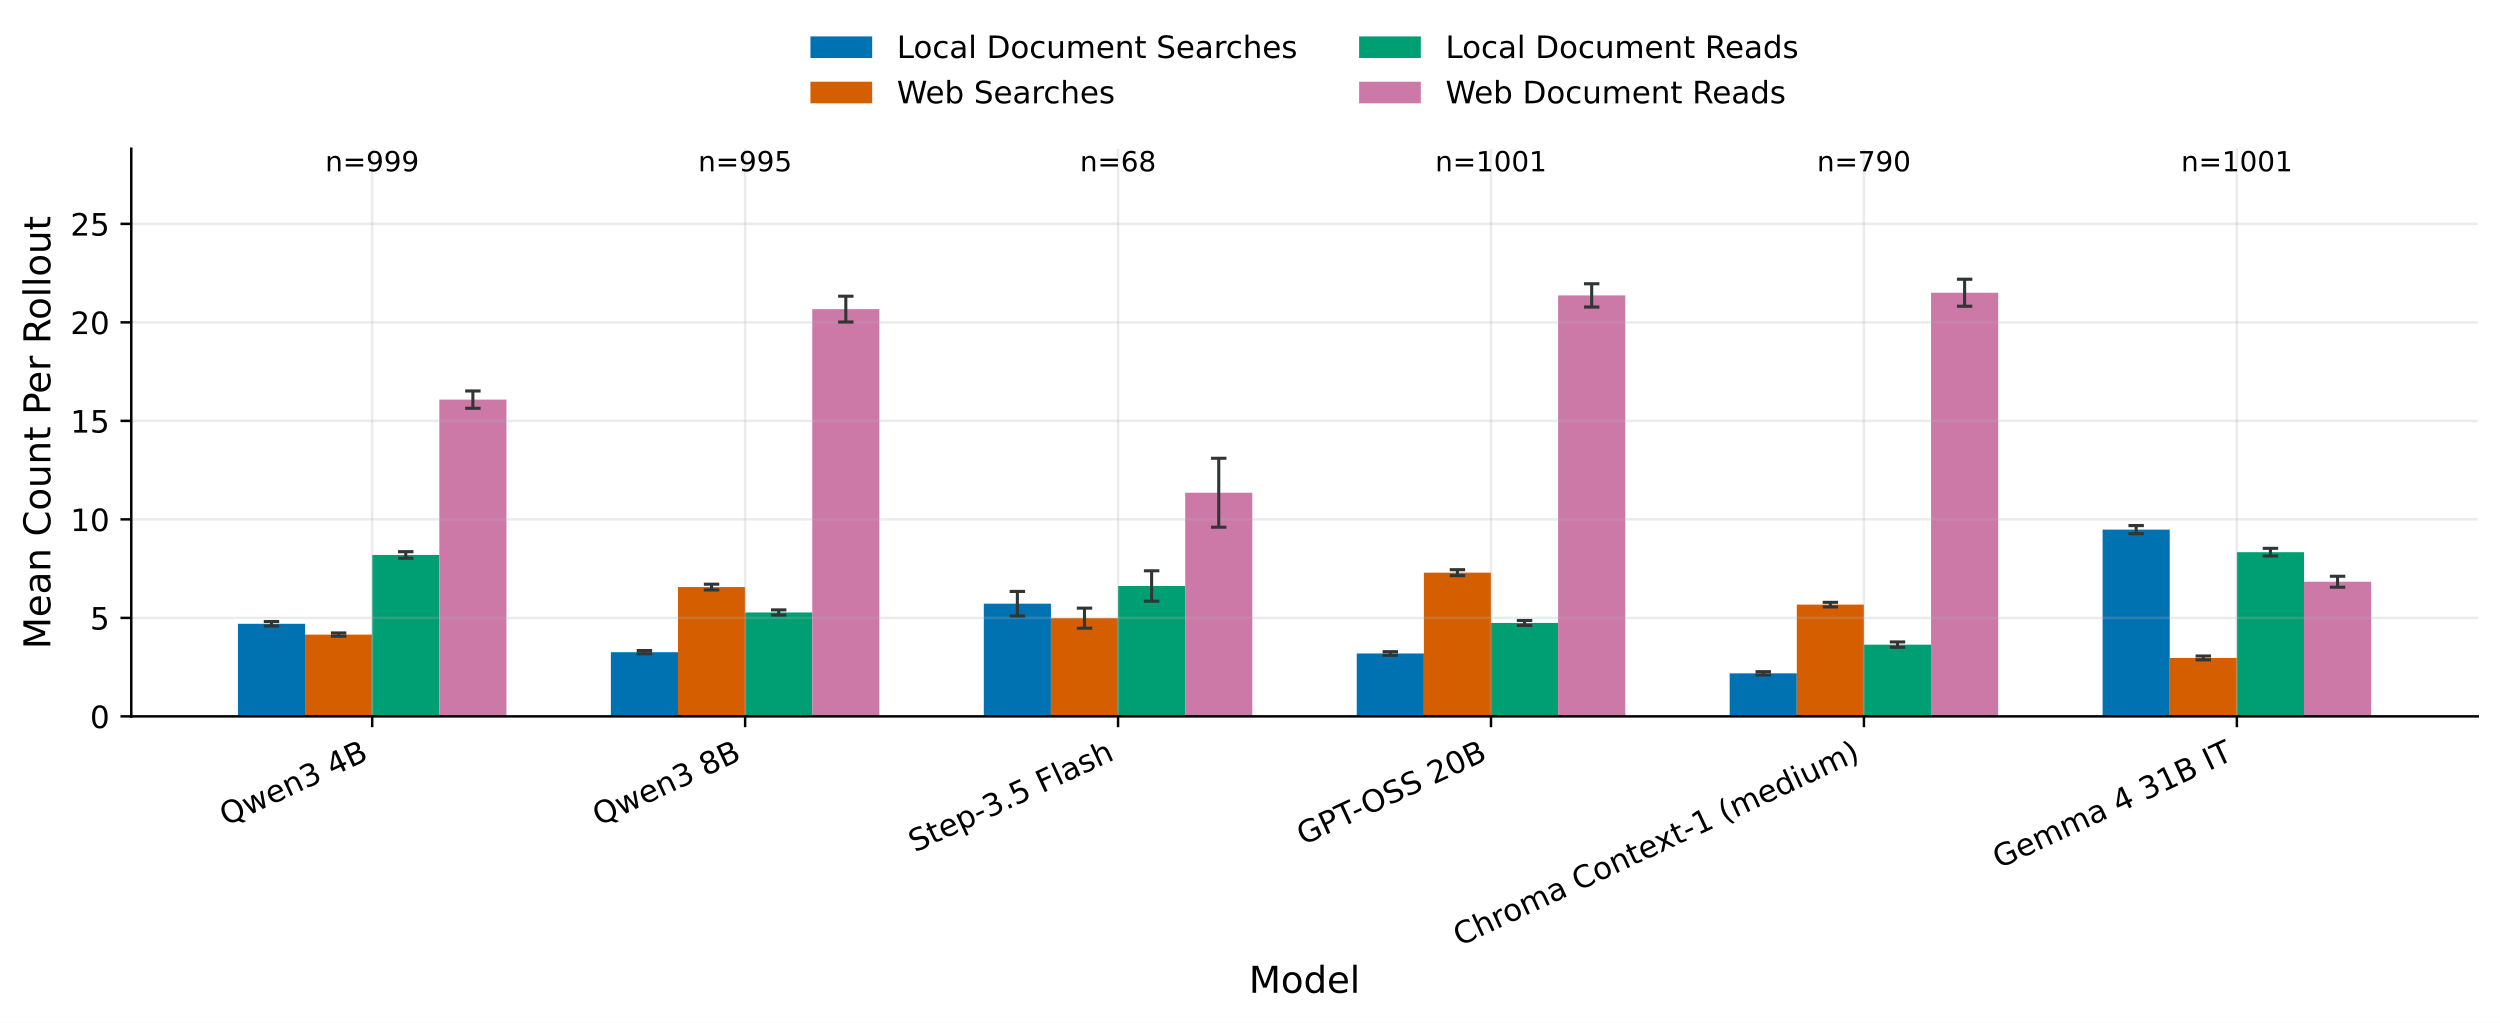
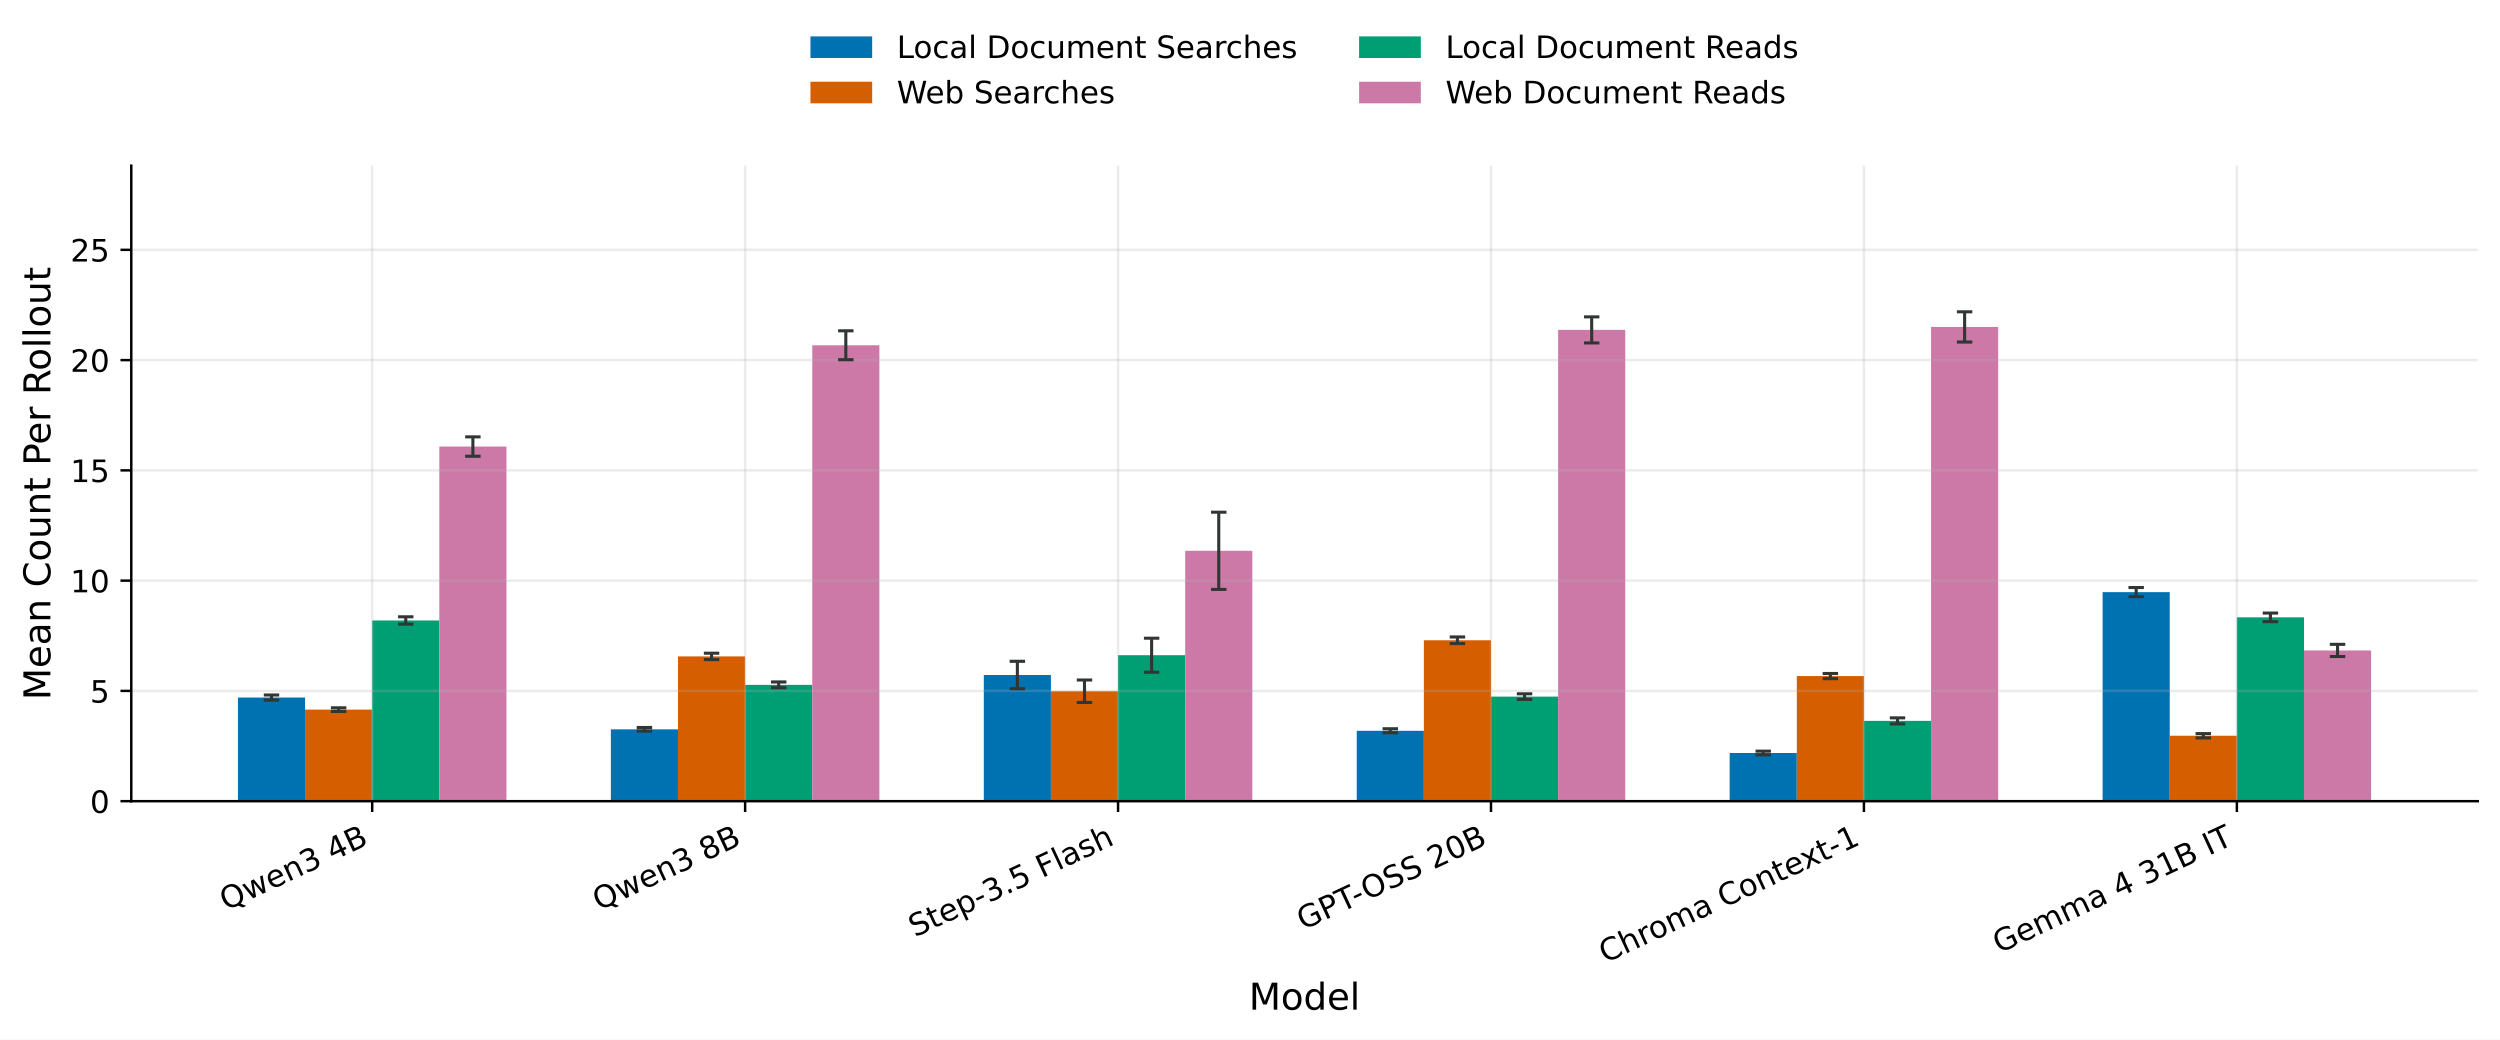
- <svg xmlns="http://www.w3.org/2000/svg" xmlns:xlink="http://www.w3.org/1999/xlink" width="810.129pt" height="331.414pt" viewBox="0 0 810.129 331.414" version="1.1">
+ <svg xmlns="http://www.w3.org/2000/svg" xmlns:xlink="http://www.w3.org/1999/xlink" width="810.129pt" height="336.885pt" viewBox="0 0 810.129 336.885" version="1.1">
  <defs>
    <style type="text/css">*{stroke-linejoin: round; stroke-linecap: butt}</style>
  </defs>
  <g id="figure_1">
    <g id="patch_1">
-       <path d="M 0 331.414 L 810.129 331.414 L 810.129 0 L 0 0 z " style="fill: #ffffff" />
+       <path d="M 0 336.885 L 810.129 336.885 L 810.129 0 L 0 0 z " style="fill: #ffffff" />
    </g>
    <g id="axes_1">
      <g id="patch_2">
-         <path d="M 42.539 232.142 L 802.929 232.142 L 802.929 48.188 L 42.539 48.188 z " style="fill: #ffffff" />
+         <path d="M 42.539 259.623 L 802.929 259.623 L 802.929 53.685 L 42.539 53.685 z " style="fill: #ffffff" />
      </g>
      <g id="patch_3">
-         <path d="M 77.102 232.142 L 98.855 232.142 L 98.855 202.146 L 77.102 202.146 z " clip-path="url(#p12417f4e12)" style="fill: #0072b2" />
+         <path d="M 77.102 259.623 L 98.855 259.623 L 98.855 226.042 L 77.102 226.042 z " clip-path="url(#p6da04a2a60)" style="fill: #0072b2" />
      </g>
      <g id="patch_4">
-         <path d="M 197.952 232.142 L 219.705 232.142 L 219.705 211.341 L 197.952 211.341 z " clip-path="url(#p12417f4e12)" style="fill: #0072b2" />
+         <path d="M 197.952 259.623 L 219.705 259.623 L 219.705 236.336 L 197.952 236.336 z " clip-path="url(#p6da04a2a60)" style="fill: #0072b2" />
      </g>
      <g id="patch_5">
-         <path d="M 318.803 232.142 L 340.556 232.142 L 340.556 195.622 L 318.803 195.622 z " clip-path="url(#p12417f4e12)" style="fill: #0072b2" />
+         <path d="M 318.803 259.623 L 340.556 259.623 L 340.556 218.738 L 318.803 218.738 z " clip-path="url(#p6da04a2a60)" style="fill: #0072b2" />
      </g>
      <g id="patch_6">
-         <path d="M 439.653 232.142 L 461.406 232.142 L 461.406 211.766 L 439.653 211.766 z " clip-path="url(#p12417f4e12)" style="fill: #0072b2" />
+         <path d="M 439.653 259.623 L 461.406 259.623 L 461.406 236.811 L 439.653 236.811 z " clip-path="url(#p6da04a2a60)" style="fill: #0072b2" />
      </g>
      <g id="patch_7">
-         <path d="M 560.503 232.142 L 582.256 232.142 L 582.256 218.202 L 560.503 218.202 z " clip-path="url(#p12417f4e12)" style="fill: #0072b2" />
+         <path d="M 560.503 259.623 L 582.256 259.623 L 582.256 244.017 L 560.503 244.017 z " clip-path="url(#p6da04a2a60)" style="fill: #0072b2" />
      </g>
      <g id="patch_8">
-         <path d="M 681.353 232.142 L 703.106 232.142 L 703.106 171.625 L 681.353 171.625 z " clip-path="url(#p12417f4e12)" style="fill: #0072b2" />
+         <path d="M 681.353 259.623 L 703.106 259.623 L 703.106 191.874 L 681.353 191.874 z " clip-path="url(#p6da04a2a60)" style="fill: #0072b2" />
      </g>
      <g id="patch_9">
-         <path d="M 98.855 232.142 L 120.608 232.142 L 120.608 205.641 L 98.855 205.641 z " clip-path="url(#p12417f4e12)" style="fill: #d55e00" />
+         <path d="M 98.855 259.623 L 120.608 259.623 L 120.608 229.955 L 98.855 229.955 z " clip-path="url(#p6da04a2a60)" style="fill: #d55e00" />
      </g>
      <g id="patch_10">
-         <path d="M 219.705 232.142 L 241.458 232.142 L 241.458 190.239 L 219.705 190.239 z " clip-path="url(#p12417f4e12)" style="fill: #d55e00" />
+         <path d="M 219.705 259.623 L 241.458 259.623 L 241.458 212.712 L 219.705 212.712 z " clip-path="url(#p6da04a2a60)" style="fill: #d55e00" />
      </g>
      <g id="patch_11">
-         <path d="M 340.556 232.142 L 362.309 232.142 L 362.309 200.316 L 340.556 200.316 z " clip-path="url(#p12417f4e12)" style="fill: #d55e00" />
+         <path d="M 340.556 259.623 L 362.309 259.623 L 362.309 223.993 L 340.556 223.993 z " clip-path="url(#p6da04a2a60)" style="fill: #d55e00" />
      </g>
      <g id="patch_12">
-         <path d="M 461.406 232.142 L 483.159 232.142 L 483.159 185.573 L 461.406 185.573 z " clip-path="url(#p12417f4e12)" style="fill: #d55e00" />
+         <path d="M 461.406 259.623 L 483.159 259.623 L 483.159 207.488 L 461.406 207.488 z " clip-path="url(#p6da04a2a60)" style="fill: #d55e00" />
      </g>
      <g id="patch_13">
-         <path d="M 582.256 232.142 L 604.009 232.142 L 604.009 195.931 L 582.256 195.931 z " clip-path="url(#p12417f4e12)" style="fill: #d55e00" />
+         <path d="M 582.256 259.623 L 604.009 259.623 L 604.009 219.084 L 582.256 219.084 z " clip-path="url(#p6da04a2a60)" style="fill: #d55e00" />
      </g>
      <g id="patch_14">
-         <path d="M 703.106 232.142 L 724.859 232.142 L 724.859 213.207 L 703.106 213.207 z " clip-path="url(#p12417f4e12)" style="fill: #d55e00" />
+         <path d="M 703.106 259.623 L 724.859 259.623 L 724.859 238.425 L 703.106 238.425 z " clip-path="url(#p6da04a2a60)" style="fill: #d55e00" />
      </g>
      <g id="patch_15">
-         <path d="M 120.608 232.142 L 142.361 232.142 L 142.361 179.837 L 120.608 179.837 z " clip-path="url(#p12417f4e12)" style="fill: #009e73" />
+         <path d="M 120.608 259.623 L 142.361 259.623 L 142.361 201.067 L 120.608 201.067 z " clip-path="url(#p6da04a2a60)" style="fill: #009e73" />
      </g>
      <g id="patch_16">
-         <path d="M 241.458 232.142 L 263.211 232.142 L 263.211 198.471 L 241.458 198.471 z " clip-path="url(#p12417f4e12)" style="fill: #009e73" />
+         <path d="M 241.458 259.623 L 263.211 259.623 L 263.211 221.927 L 241.458 221.927 z " clip-path="url(#p6da04a2a60)" style="fill: #009e73" />
      </g>
      <g id="patch_17">
-         <path d="M 362.309 232.142 L 384.062 232.142 L 384.062 189.895 L 362.309 189.895 z " clip-path="url(#p12417f4e12)" style="fill: #009e73" />
+         <path d="M 362.309 259.623 L 384.062 259.623 L 384.062 212.327 L 362.309 212.327 z " clip-path="url(#p6da04a2a60)" style="fill: #009e73" />
      </g>
      <g id="patch_18">
-         <path d="M 483.159 232.142 L 504.912 232.142 L 504.912 201.868 L 483.159 201.868 z " clip-path="url(#p12417f4e12)" style="fill: #009e73" />
+         <path d="M 483.159 259.623 L 504.912 259.623 L 504.912 225.73 L 483.159 225.73 z " clip-path="url(#p6da04a2a60)" style="fill: #009e73" />
      </g>
      <g id="patch_19">
-         <path d="M 604.009 232.142 L 625.762 232.142 L 625.762 208.901 L 604.009 208.901 z " clip-path="url(#p12417f4e12)" style="fill: #009e73" />
+         <path d="M 604.009 259.623 L 625.762 259.623 L 625.762 233.604 L 604.009 233.604 z " clip-path="url(#p6da04a2a60)" style="fill: #009e73" />
      </g>
      <g id="patch_20">
-         <path d="M 724.859 232.142 L 746.613 232.142 L 746.613 178.934 L 724.859 178.934 z " clip-path="url(#p12417f4e12)" style="fill: #009e73" />
+         <path d="M 724.859 259.623 L 746.613 259.623 L 746.613 200.056 L 724.859 200.056 z " clip-path="url(#p6da04a2a60)" style="fill: #009e73" />
      </g>
      <g id="patch_21">
-         <path d="M 142.361 232.142 L 164.114 232.142 L 164.114 129.494 L 142.361 129.494 z " clip-path="url(#p12417f4e12)" style="fill: #cc79a7" />
+         <path d="M 142.361 259.623 L 164.114 259.623 L 164.114 144.707 L 142.361 144.707 z " clip-path="url(#p6da04a2a60)" style="fill: #cc79a7" />
      </g>
      <g id="patch_22">
-         <path d="M 263.211 232.142 L 284.964 232.142 L 284.964 100.171 L 263.211 100.171 z " clip-path="url(#p12417f4e12)" style="fill: #cc79a7" />
+         <path d="M 263.211 259.623 L 284.964 259.623 L 284.964 111.88 L 263.211 111.88 z " clip-path="url(#p6da04a2a60)" style="fill: #cc79a7" />
      </g>
      <g id="patch_23">
-         <path d="M 384.062 232.142 L 405.815 232.142 L 405.815 159.666 L 384.062 159.666 z " clip-path="url(#p12417f4e12)" style="fill: #cc79a7" />
+         <path d="M 384.062 259.623 L 405.815 259.623 L 405.815 178.484 L 384.062 178.484 z " clip-path="url(#p6da04a2a60)" style="fill: #cc79a7" />
      </g>
      <g id="patch_24">
-         <path d="M 504.912 232.142 L 526.665 232.142 L 526.665 95.726 L 504.912 95.726 z " clip-path="url(#p12417f4e12)" style="fill: #cc79a7" />
+         <path d="M 504.912 259.623 L 526.665 259.623 L 526.665 106.904 L 504.912 106.904 z " clip-path="url(#p6da04a2a60)" style="fill: #cc79a7" />
      </g>
      <g id="patch_25">
-         <path d="M 625.762 232.142 L 647.515 232.142 L 647.515 94.863 L 625.762 94.863 z " clip-path="url(#p12417f4e12)" style="fill: #cc79a7" />
+         <path d="M 625.762 259.623 L 647.515 259.623 L 647.515 105.937 L 625.762 105.937 z " clip-path="url(#p6da04a2a60)" style="fill: #cc79a7" />
      </g>
      <g id="patch_26">
-         <path d="M 746.613 232.142 L 768.366 232.142 L 768.366 188.513 L 746.613 188.513 z " clip-path="url(#p12417f4e12)" style="fill: #cc79a7" />
+         <path d="M 746.613 259.623 L 768.366 259.623 L 768.366 210.78 L 746.613 210.78 z " clip-path="url(#p6da04a2a60)" style="fill: #cc79a7" />
      </g>
      <g id="matplotlib.axis_1">
        <g id="xtick_1">
          <g id="line2d_1">
-             <path d="M 120.608 232.142 L 120.608 48.188 " clip-path="url(#p12417f4e12)" style="fill: none; stroke: #b0b0b0; stroke-opacity: 0.25; stroke-width: 0.8; stroke-linecap: square" />
+             <path d="M 120.608 259.623 L 120.608 53.685 " clip-path="url(#p6da04a2a60)" style="fill: none; stroke: #b0b0b0; stroke-opacity: 0.25; stroke-width: 0.8; stroke-linecap: square" />
          </g>
          <g id="line2d_2">
            <defs>
-               <path id="m19999977ef" d="M 0 0 L 0 3.5 " style="stroke: #000000; stroke-width: 0.8" />
+               <path id="m8f056e8646" d="M 0 0 L 0 3.5 " style="stroke: #000000; stroke-width: 0.8" />
            </defs>
            <g>
-               <use xlink:href="#m19999977ef" x="120.608" y="232.142" style="stroke: #000000; stroke-width: 0.8" />
+               <use xlink:href="#m8f056e8646" x="120.608" y="259.623" style="stroke: #000000; stroke-width: 0.8" />
            </g>
          </g>
          <g id="text_1">
-             <text style="font-size: 10px; font-family: 'DejaVu Sans', 'Bitstream Vera Sans', 'Computer Modern Sans Serif', 'Lucida Grande', 'Verdana', 'Geneva', 'Lucid', 'Arial', 'Helvetica', 'Avant Garde', sans-serif" transform="translate(73.23128 267.7107) rotate(-25)">Qwen3 4B</text>
+             <text style="font-size: 10px; font-family: 'DejaVu Sans', 'Bitstream Vera Sans', 'Computer Modern Sans Serif', 'Lucida Grande', 'Verdana', 'Geneva', 'Lucid', 'Arial', 'Helvetica', 'Avant Garde', sans-serif" transform="translate(73.23128 295.1915) rotate(-25)">Qwen3 4B</text>
          </g>
        </g>
        <g id="xtick_2">
          <g id="line2d_3">
-             <path d="M 241.458 232.142 L 241.458 48.188 " clip-path="url(#p12417f4e12)" style="fill: none; stroke: #b0b0b0; stroke-opacity: 0.25; stroke-width: 0.8; stroke-linecap: square" />
+             <path d="M 241.458 259.623 L 241.458 53.685 " clip-path="url(#p6da04a2a60)" style="fill: none; stroke: #b0b0b0; stroke-opacity: 0.25; stroke-width: 0.8; stroke-linecap: square" />
          </g>
          <g id="line2d_4">
            <g>
-               <use xlink:href="#m19999977ef" x="241.458" y="232.142" style="stroke: #000000; stroke-width: 0.8" />
+               <use xlink:href="#m8f056e8646" x="241.458" y="259.623" style="stroke: #000000; stroke-width: 0.8" />
            </g>
          </g>
          <g id="text_2">
-             <text style="font-size: 10px; font-family: 'DejaVu Sans', 'Bitstream Vera Sans', 'Computer Modern Sans Serif', 'Lucida Grande', 'Verdana', 'Geneva', 'Lucid', 'Arial', 'Helvetica', 'Avant Garde', sans-serif" transform="translate(194.0816 267.7107) rotate(-25)">Qwen3 8B</text>
+             <text style="font-size: 10px; font-family: 'DejaVu Sans', 'Bitstream Vera Sans', 'Computer Modern Sans Serif', 'Lucida Grande', 'Verdana', 'Geneva', 'Lucid', 'Arial', 'Helvetica', 'Avant Garde', sans-serif" transform="translate(194.0816 295.1915) rotate(-25)">Qwen3 8B</text>
          </g>
        </g>
        <g id="xtick_3">
          <g id="line2d_5">
-             <path d="M 362.309 232.142 L 362.309 48.188 " clip-path="url(#p12417f4e12)" style="fill: none; stroke: #b0b0b0; stroke-opacity: 0.25; stroke-width: 0.8; stroke-linecap: square" />
+             <path d="M 362.309 259.623 L 362.309 53.685 " clip-path="url(#p6da04a2a60)" style="fill: none; stroke: #b0b0b0; stroke-opacity: 0.25; stroke-width: 0.8; stroke-linecap: square" />
          </g>
          <g id="line2d_6">
            <g>
-               <use xlink:href="#m19999977ef" x="362.309" y="232.142" style="stroke: #000000; stroke-width: 0.8" />
+               <use xlink:href="#m8f056e8646" x="362.309" y="259.623" style="stroke: #000000; stroke-width: 0.8" />
            </g>
          </g>
          <g id="text_3">
-             <text style="font-size: 10px; font-family: 'DejaVu Sans', 'Bitstream Vera Sans', 'Computer Modern Sans Serif', 'Lucida Grande', 'Verdana', 'Geneva', 'Lucid', 'Arial', 'Helvetica', 'Avant Garde', sans-serif" transform="translate(296.48 276.315) rotate(-25)">Step-3.5 Flash</text>
+             <text style="font-size: 10px; font-family: 'DejaVu Sans', 'Bitstream Vera Sans', 'Computer Modern Sans Serif', 'Lucida Grande', 'Verdana', 'Geneva', 'Lucid', 'Arial', 'Helvetica', 'Avant Garde', sans-serif" transform="translate(296.48 303.7957) rotate(-25)">Step-3.5 Flash</text>
          </g>
        </g>
        <g id="xtick_4">
          <g id="line2d_7">
-             <path d="M 483.159 232.142 L 483.159 48.188 " clip-path="url(#p12417f4e12)" style="fill: none; stroke: #b0b0b0; stroke-opacity: 0.25; stroke-width: 0.8; stroke-linecap: square" />
+             <path d="M 483.159 259.623 L 483.159 53.685 " clip-path="url(#p6da04a2a60)" style="fill: none; stroke: #b0b0b0; stroke-opacity: 0.25; stroke-width: 0.8; stroke-linecap: square" />
          </g>
          <g id="line2d_8">
            <g>
-               <use xlink:href="#m19999977ef" x="483.159" y="232.142" style="stroke: #000000; stroke-width: 0.8" />
+               <use xlink:href="#m8f056e8646" x="483.159" y="259.623" style="stroke: #000000; stroke-width: 0.8" />
            </g>
          </g>
          <g id="text_4">
-             <text style="font-size: 10px; font-family: 'DejaVu Sans', 'Bitstream Vera Sans', 'Computer Modern Sans Serif', 'Lucida Grande', 'Verdana', 'Geneva', 'Lucid', 'Arial', 'Helvetica', 'Avant Garde', sans-serif" transform="translate(422.2923 274.0011) rotate(-25)">GPT-OSS 20B</text>
+             <text style="font-size: 10px; font-family: 'DejaVu Sans', 'Bitstream Vera Sans', 'Computer Modern Sans Serif', 'Lucida Grande', 'Verdana', 'Geneva', 'Lucid', 'Arial', 'Helvetica', 'Avant Garde', sans-serif" transform="translate(422.2923 301.4819) rotate(-25)">GPT-OSS 20B</text>
          </g>
        </g>
        <g id="xtick_5">
          <g id="line2d_9">
-             <path d="M 604.009 232.142 L 604.009 48.188 " clip-path="url(#p12417f4e12)" style="fill: none; stroke: #b0b0b0; stroke-opacity: 0.25; stroke-width: 0.8; stroke-linecap: square" />
+             <path d="M 604.009 259.623 L 604.009 53.685 " clip-path="url(#p6da04a2a60)" style="fill: none; stroke: #b0b0b0; stroke-opacity: 0.25; stroke-width: 0.8; stroke-linecap: square" />
          </g>
          <g id="line2d_10">
            <g>
-               <use xlink:href="#m19999977ef" x="604.009" y="232.142" style="stroke: #000000; stroke-width: 0.8" />
+               <use xlink:href="#m8f056e8646" x="604.009" y="259.623" style="stroke: #000000; stroke-width: 0.8" />
            </g>
          </g>
          <g id="text_5">
-             <text style="font-size: 10px; font-family: 'DejaVu Sans', 'Bitstream Vera Sans', 'Computer Modern Sans Serif', 'Lucida Grande', 'Verdana', 'Geneva', 'Lucid', 'Arial', 'Helvetica', 'Avant Garde', sans-serif" transform="translate(472.9859 306.7158) rotate(-25)">Chroma Context-1 (medium)</text>
+             <text style="font-size: 10px; font-family: 'DejaVu Sans', 'Bitstream Vera Sans', 'Computer Modern Sans Serif', 'Lucida Grande', 'Verdana', 'Geneva', 'Lucid', 'Arial', 'Helvetica', 'Avant Garde', sans-serif" transform="translate(520.1861 312.1867) rotate(-25)">Chroma Context-1</text>
          </g>
        </g>
        <g id="xtick_6">
          <g id="line2d_11">
-             <path d="M 724.859 232.142 L 724.859 48.188 " clip-path="url(#p12417f4e12)" style="fill: none; stroke: #b0b0b0; stroke-opacity: 0.25; stroke-width: 0.8; stroke-linecap: square" />
+             <path d="M 724.859 259.623 L 724.859 53.685 " clip-path="url(#p6da04a2a60)" style="fill: none; stroke: #b0b0b0; stroke-opacity: 0.25; stroke-width: 0.8; stroke-linecap: square" />
          </g>
          <g id="line2d_12">
            <g>
-               <use xlink:href="#m19999977ef" x="724.859" y="232.142" style="stroke: #000000; stroke-width: 0.8" />
+               <use xlink:href="#m8f056e8646" x="724.859" y="259.623" style="stroke: #000000; stroke-width: 0.8" />
            </g>
          </g>
          <g id="text_6">
-             <text style="font-size: 10px; font-family: 'DejaVu Sans', 'Bitstream Vera Sans', 'Computer Modern Sans Serif', 'Lucida Grande', 'Verdana', 'Geneva', 'Lucid', 'Arial', 'Helvetica', 'Avant Garde', sans-serif" transform="translate(647.804 281.5502) rotate(-25)">Gemma 4 31B IT</text>
+             <text style="font-size: 10px; font-family: 'DejaVu Sans', 'Bitstream Vera Sans', 'Computer Modern Sans Serif', 'Lucida Grande', 'Verdana', 'Geneva', 'Lucid', 'Arial', 'Helvetica', 'Avant Garde', sans-serif" transform="translate(647.804 309.0309) rotate(-25)">Gemma 4 31B IT</text>
          </g>
        </g>
        <g id="text_7">
-           <text style="font-size: 12px; font-family: 'DejaVu Sans', 'Bitstream Vera Sans', 'Computer Modern Sans Serif', 'Lucida Grande', 'Verdana', 'Geneva', 'Lucid', 'Arial', 'Helvetica', 'Avant Garde', sans-serif; text-anchor: middle" x="422.734" y="321.719" transform="rotate(-0 422.7337 321.7187)">Model</text>
+           <text style="font-size: 12px; font-family: 'DejaVu Sans', 'Bitstream Vera Sans', 'Computer Modern Sans Serif', 'Lucida Grande', 'Verdana', 'Geneva', 'Lucid', 'Arial', 'Helvetica', 'Avant Garde', sans-serif; text-anchor: middle" x="422.734" y="327.19" transform="rotate(-0 422.7337 327.1896)">Model</text>
        </g>
      </g>
      <g id="matplotlib.axis_2">
        <g id="ytick_1">
          <g id="line2d_13">
-             <path d="M 42.539 232.142 L 802.929 232.142 " clip-path="url(#p12417f4e12)" style="fill: none; stroke: #b0b0b0; stroke-opacity: 0.25; stroke-width: 0.8; stroke-linecap: square" />
+             <path d="M 42.539 259.623 L 802.929 259.623 " clip-path="url(#p6da04a2a60)" style="fill: none; stroke: #b0b0b0; stroke-opacity: 0.25; stroke-width: 0.8; stroke-linecap: square" />
          </g>
          <g id="line2d_14">
            <defs>
-               <path id="m62627c986c" d="M 0 0 L -3.5 0 " style="stroke: #000000; stroke-width: 0.8" />
+               <path id="mdf7870e6db" d="M 0 0 L -3.5 0 " style="stroke: #000000; stroke-width: 0.8" />
            </defs>
            <g>
-               <use xlink:href="#m62627c986c" x="42.539" y="232.142" style="stroke: #000000; stroke-width: 0.8" />
+               <use xlink:href="#mdf7870e6db" x="42.539" y="259.623" style="stroke: #000000; stroke-width: 0.8" />
            </g>
          </g>
          <g id="text_8">
-             <text style="font-size: 10px; font-family: 'DejaVu Sans', 'Bitstream Vera Sans', 'Computer Modern Sans Serif', 'Lucida Grande', 'Verdana', 'Geneva', 'Lucid', 'Arial', 'Helvetica', 'Avant Garde', sans-serif; text-anchor: end" x="35.539" y="235.941" transform="rotate(-0 35.53875 235.9411)">0</text>
+             <text style="font-size: 10px; font-family: 'DejaVu Sans', 'Bitstream Vera Sans', 'Computer Modern Sans Serif', 'Lucida Grande', 'Verdana', 'Geneva', 'Lucid', 'Arial', 'Helvetica', 'Avant Garde', sans-serif; text-anchor: end" x="35.539" y="263.422" transform="rotate(-0 35.53875 263.4219)">0</text>
          </g>
        </g>
        <g id="ytick_2">
          <g id="line2d_15">
-             <path d="M 42.539 200.222 L 802.929 200.222 " clip-path="url(#p12417f4e12)" style="fill: none; stroke: #b0b0b0; stroke-opacity: 0.25; stroke-width: 0.8; stroke-linecap: square" />
+             <path d="M 42.539 223.888 L 802.929 223.888 " clip-path="url(#p6da04a2a60)" style="fill: none; stroke: #b0b0b0; stroke-opacity: 0.25; stroke-width: 0.8; stroke-linecap: square" />
          </g>
          <g id="line2d_16">
            <g>
-               <use xlink:href="#m62627c986c" x="42.539" y="200.222" style="stroke: #000000; stroke-width: 0.8" />
+               <use xlink:href="#mdf7870e6db" x="42.539" y="223.888" style="stroke: #000000; stroke-width: 0.8" />
            </g>
          </g>
          <g id="text_9">
-             <text style="font-size: 10px; font-family: 'DejaVu Sans', 'Bitstream Vera Sans', 'Computer Modern Sans Serif', 'Lucida Grande', 'Verdana', 'Geneva', 'Lucid', 'Arial', 'Helvetica', 'Avant Garde', sans-serif; text-anchor: end" x="35.539" y="204.021" transform="rotate(-0 35.53875 204.0215)">5</text>
+             <text style="font-size: 10px; font-family: 'DejaVu Sans', 'Bitstream Vera Sans', 'Computer Modern Sans Serif', 'Lucida Grande', 'Verdana', 'Geneva', 'Lucid', 'Arial', 'Helvetica', 'Avant Garde', sans-serif; text-anchor: end" x="35.539" y="227.687" transform="rotate(-0 35.53875 227.6875)">5</text>
          </g>
        </g>
        <g id="ytick_3">
          <g id="line2d_17">
-             <path d="M 42.539 168.303 L 802.929 168.303 " clip-path="url(#p12417f4e12)" style="fill: none; stroke: #b0b0b0; stroke-opacity: 0.25; stroke-width: 0.8; stroke-linecap: square" />
+             <path d="M 42.539 188.154 L 802.929 188.154 " clip-path="url(#p6da04a2a60)" style="fill: none; stroke: #b0b0b0; stroke-opacity: 0.25; stroke-width: 0.8; stroke-linecap: square" />
          </g>
          <g id="line2d_18">
            <g>
-               <use xlink:href="#m62627c986c" x="42.539" y="168.303" style="stroke: #000000; stroke-width: 0.8" />
+               <use xlink:href="#mdf7870e6db" x="42.539" y="188.154" style="stroke: #000000; stroke-width: 0.8" />
            </g>
          </g>
          <g id="text_10">
-             <text style="font-size: 10px; font-family: 'DejaVu Sans', 'Bitstream Vera Sans', 'Computer Modern Sans Serif', 'Lucida Grande', 'Verdana', 'Geneva', 'Lucid', 'Arial', 'Helvetica', 'Avant Garde', sans-serif; text-anchor: end" x="35.539" y="172.102" transform="rotate(-0 35.53875 172.1018)">10</text>
+             <text style="font-size: 10px; font-family: 'DejaVu Sans', 'Bitstream Vera Sans', 'Computer Modern Sans Serif', 'Lucida Grande', 'Verdana', 'Geneva', 'Lucid', 'Arial', 'Helvetica', 'Avant Garde', sans-serif; text-anchor: end" x="35.539" y="191.953" transform="rotate(-0 35.53875 191.953)">10</text>
          </g>
        </g>
        <g id="ytick_4">
          <g id="line2d_19">
-             <path d="M 42.539 136.383 L 802.929 136.383 " clip-path="url(#p12417f4e12)" style="fill: none; stroke: #b0b0b0; stroke-opacity: 0.25; stroke-width: 0.8; stroke-linecap: square" />
+             <path d="M 42.539 152.419 L 802.929 152.419 " clip-path="url(#p6da04a2a60)" style="fill: none; stroke: #b0b0b0; stroke-opacity: 0.25; stroke-width: 0.8; stroke-linecap: square" />
          </g>
          <g id="line2d_20">
            <g>
-               <use xlink:href="#m62627c986c" x="42.539" y="136.383" style="stroke: #000000; stroke-width: 0.8" />
+               <use xlink:href="#mdf7870e6db" x="42.539" y="152.419" style="stroke: #000000; stroke-width: 0.8" />
            </g>
          </g>
          <g id="text_11">
-             <text style="font-size: 10px; font-family: 'DejaVu Sans', 'Bitstream Vera Sans', 'Computer Modern Sans Serif', 'Lucida Grande', 'Verdana', 'Geneva', 'Lucid', 'Arial', 'Helvetica', 'Avant Garde', sans-serif; text-anchor: end" x="35.539" y="140.182" transform="rotate(-0 35.53875 140.1822)">15</text>
+             <text style="font-size: 10px; font-family: 'DejaVu Sans', 'Bitstream Vera Sans', 'Computer Modern Sans Serif', 'Lucida Grande', 'Verdana', 'Geneva', 'Lucid', 'Arial', 'Helvetica', 'Avant Garde', sans-serif; text-anchor: end" x="35.539" y="156.219" transform="rotate(-0 35.53875 156.2186)">15</text>
          </g>
        </g>
        <g id="ytick_5">
          <g id="line2d_21">
-             <path d="M 42.539 104.463 L 802.929 104.463 " clip-path="url(#p12417f4e12)" style="fill: none; stroke: #b0b0b0; stroke-opacity: 0.25; stroke-width: 0.8; stroke-linecap: square" />
+             <path d="M 42.539 116.685 L 802.929 116.685 " clip-path="url(#p6da04a2a60)" style="fill: none; stroke: #b0b0b0; stroke-opacity: 0.25; stroke-width: 0.8; stroke-linecap: square" />
          </g>
          <g id="line2d_22">
            <g>
-               <use xlink:href="#m62627c986c" x="42.539" y="104.463" style="stroke: #000000; stroke-width: 0.8" />
+               <use xlink:href="#mdf7870e6db" x="42.539" y="116.685" style="stroke: #000000; stroke-width: 0.8" />
            </g>
          </g>
          <g id="text_12">
-             <text style="font-size: 10px; font-family: 'DejaVu Sans', 'Bitstream Vera Sans', 'Computer Modern Sans Serif', 'Lucida Grande', 'Verdana', 'Geneva', 'Lucid', 'Arial', 'Helvetica', 'Avant Garde', sans-serif; text-anchor: end" x="35.539" y="108.263" transform="rotate(-0 35.53875 108.2625)">20</text>
+             <text style="font-size: 10px; font-family: 'DejaVu Sans', 'Bitstream Vera Sans', 'Computer Modern Sans Serif', 'Lucida Grande', 'Verdana', 'Geneva', 'Lucid', 'Arial', 'Helvetica', 'Avant Garde', sans-serif; text-anchor: end" x="35.539" y="120.484" transform="rotate(-0 35.53875 120.4842)">20</text>
          </g>
        </g>
        <g id="ytick_6">
          <g id="line2d_23">
-             <path d="M 42.539 72.544 L 802.929 72.544 " clip-path="url(#p12417f4e12)" style="fill: none; stroke: #b0b0b0; stroke-opacity: 0.25; stroke-width: 0.8; stroke-linecap: square" />
+             <path d="M 42.539 80.951 L 802.929 80.951 " clip-path="url(#p6da04a2a60)" style="fill: none; stroke: #b0b0b0; stroke-opacity: 0.25; stroke-width: 0.8; stroke-linecap: square" />
          </g>
          <g id="line2d_24">
            <g>
-               <use xlink:href="#m62627c986c" x="42.539" y="72.544" style="stroke: #000000; stroke-width: 0.8" />
+               <use xlink:href="#mdf7870e6db" x="42.539" y="80.951" style="stroke: #000000; stroke-width: 0.8" />
            </g>
          </g>
          <g id="text_13">
-             <text style="font-size: 10px; font-family: 'DejaVu Sans', 'Bitstream Vera Sans', 'Computer Modern Sans Serif', 'Lucida Grande', 'Verdana', 'Geneva', 'Lucid', 'Arial', 'Helvetica', 'Avant Garde', sans-serif; text-anchor: end" x="35.539" y="76.343" transform="rotate(-0 35.53875 76.34286)">25</text>
+             <text style="font-size: 10px; font-family: 'DejaVu Sans', 'Bitstream Vera Sans', 'Computer Modern Sans Serif', 'Lucida Grande', 'Verdana', 'Geneva', 'Lucid', 'Arial', 'Helvetica', 'Avant Garde', sans-serif; text-anchor: end" x="35.539" y="84.75" transform="rotate(-0 35.53875 84.74975)">25</text>
          </g>
        </g>
        <g id="text_14">
-           <text style="font-size: 12px; font-family: 'DejaVu Sans', 'Bitstream Vera Sans', 'Computer Modern Sans Serif', 'Lucida Grande', 'Verdana', 'Geneva', 'Lucid', 'Arial', 'Helvetica', 'Avant Garde', sans-serif; text-anchor: middle" x="16.318" y="140.165" transform="rotate(-90 16.31812 140.1651)">Mean Count Per Rollout</text>
+           <text style="font-size: 12px; font-family: 'DejaVu Sans', 'Bitstream Vera Sans', 'Computer Modern Sans Serif', 'Lucida Grande', 'Verdana', 'Geneva', 'Lucid', 'Arial', 'Helvetica', 'Avant Garde', sans-serif; text-anchor: middle" x="16.318" y="156.654" transform="rotate(-90 16.31812 156.6536)">Mean Count Per Rollout</text>
        </g>
      </g>
      <g id="LineCollection_1">
-         <path d="M 87.978 202.883 L 87.978 201.408 " clip-path="url(#p12417f4e12)" style="fill: none; stroke: #303633" />
-         <path d="M 208.829 211.866 L 208.829 210.816 " clip-path="url(#p12417f4e12)" style="fill: none; stroke: #303633" />
-         <path d="M 329.679 199.59 L 329.679 191.655 " clip-path="url(#p12417f4e12)" style="fill: none; stroke: #303633" />
-         <path d="M 450.529 212.352 L 450.529 211.18 " clip-path="url(#p12417f4e12)" style="fill: none; stroke: #303633" />
-         <path d="M 571.38 218.749 L 571.38 217.656 " clip-path="url(#p12417f4e12)" style="fill: none; stroke: #303633" />
-         <path d="M 692.23 172.943 L 692.23 170.308 " clip-path="url(#p12417f4e12)" style="fill: none; stroke: #303633" />
+         <path d="M 87.978 226.867 L 87.978 225.216 " clip-path="url(#p6da04a2a60)" style="fill: none; stroke: #303633" />
+         <path d="M 208.829 236.924 L 208.829 235.748 " clip-path="url(#p6da04a2a60)" style="fill: none; stroke: #303633" />
+         <path d="M 329.679 223.18 L 329.679 214.297 " clip-path="url(#p6da04a2a60)" style="fill: none; stroke: #303633" />
+         <path d="M 450.529 237.467 L 450.529 236.155 " clip-path="url(#p6da04a2a60)" style="fill: none; stroke: #303633" />
+         <path d="M 571.38 244.629 L 571.38 243.405 " clip-path="url(#p6da04a2a60)" style="fill: none; stroke: #303633" />
+         <path d="M 692.23 193.349 L 692.23 190.398 " clip-path="url(#p6da04a2a60)" style="fill: none; stroke: #303633" />
      </g>
      <g id="line2d_25">
        <defs>
-           <path id="m3cef5c24d8" d="M 2.5 0 L -2.5 -0 " style="stroke: #303633" />
+           <path id="mb4d0a64aec" d="M 2.5 0 L -2.5 -0 " style="stroke: #303633" />
        </defs>
-         <g clip-path="url(#p12417f4e12)">
-           <use xlink:href="#m3cef5c24d8" x="87.978" y="202.883" style="fill: #1f77b4; stroke: #303633" />
-           <use xlink:href="#m3cef5c24d8" x="208.829" y="211.866" style="fill: #1f77b4; stroke: #303633" />
-           <use xlink:href="#m3cef5c24d8" x="329.679" y="199.59" style="fill: #1f77b4; stroke: #303633" />
-           <use xlink:href="#m3cef5c24d8" x="450.529" y="212.352" style="fill: #1f77b4; stroke: #303633" />
-           <use xlink:href="#m3cef5c24d8" x="571.38" y="218.749" style="fill: #1f77b4; stroke: #303633" />
-           <use xlink:href="#m3cef5c24d8" x="692.23" y="172.943" style="fill: #1f77b4; stroke: #303633" />
+         <g clip-path="url(#p6da04a2a60)">
+           <use xlink:href="#mb4d0a64aec" x="87.978" y="226.867" style="fill: #1f77b4; stroke: #303633" />
+           <use xlink:href="#mb4d0a64aec" x="208.829" y="236.924" style="fill: #1f77b4; stroke: #303633" />
+           <use xlink:href="#mb4d0a64aec" x="329.679" y="223.18" style="fill: #1f77b4; stroke: #303633" />
+           <use xlink:href="#mb4d0a64aec" x="450.529" y="237.467" style="fill: #1f77b4; stroke: #303633" />
+           <use xlink:href="#mb4d0a64aec" x="571.38" y="244.629" style="fill: #1f77b4; stroke: #303633" />
+           <use xlink:href="#mb4d0a64aec" x="692.23" y="193.349" style="fill: #1f77b4; stroke: #303633" />
        </g>
      </g>
      <g id="line2d_26">
-         <g clip-path="url(#p12417f4e12)">
-           <use xlink:href="#m3cef5c24d8" x="87.978" y="201.408" style="fill: #1f77b4; stroke: #303633" />
-           <use xlink:href="#m3cef5c24d8" x="208.829" y="210.816" style="fill: #1f77b4; stroke: #303633" />
-           <use xlink:href="#m3cef5c24d8" x="329.679" y="191.655" style="fill: #1f77b4; stroke: #303633" />
-           <use xlink:href="#m3cef5c24d8" x="450.529" y="211.18" style="fill: #1f77b4; stroke: #303633" />
-           <use xlink:href="#m3cef5c24d8" x="571.38" y="217.656" style="fill: #1f77b4; stroke: #303633" />
-           <use xlink:href="#m3cef5c24d8" x="692.23" y="170.308" style="fill: #1f77b4; stroke: #303633" />
+         <g clip-path="url(#p6da04a2a60)">
+           <use xlink:href="#mb4d0a64aec" x="87.978" y="225.216" style="fill: #1f77b4; stroke: #303633" />
+           <use xlink:href="#mb4d0a64aec" x="208.829" y="235.748" style="fill: #1f77b4; stroke: #303633" />
+           <use xlink:href="#mb4d0a64aec" x="329.679" y="214.297" style="fill: #1f77b4; stroke: #303633" />
+           <use xlink:href="#mb4d0a64aec" x="450.529" y="236.155" style="fill: #1f77b4; stroke: #303633" />
+           <use xlink:href="#mb4d0a64aec" x="571.38" y="243.405" style="fill: #1f77b4; stroke: #303633" />
+           <use xlink:href="#mb4d0a64aec" x="692.23" y="190.398" style="fill: #1f77b4; stroke: #303633" />
        </g>
      </g>
      <g id="LineCollection_2">
-         <path d="M 109.732 206.168 L 109.732 205.114 " clip-path="url(#p12417f4e12)" style="fill: none; stroke: #303633" />
-         <path d="M 230.582 191.164 L 230.582 189.314 " clip-path="url(#p12417f4e12)" style="fill: none; stroke: #303633" />
-         <path d="M 351.432 203.572 L 351.432 197.06 " clip-path="url(#p12417f4e12)" style="fill: none; stroke: #303633" />
-         <path d="M 472.282 186.534 L 472.282 184.612 " clip-path="url(#p12417f4e12)" style="fill: none; stroke: #303633" />
-         <path d="M 593.133 196.677 L 593.133 195.185 " clip-path="url(#p12417f4e12)" style="fill: none; stroke: #303633" />
-         <path d="M 713.983 213.831 L 713.983 212.583 " clip-path="url(#p12417f4e12)" style="fill: none; stroke: #303633" />
+         <path d="M 109.732 230.545 L 109.732 229.365 " clip-path="url(#p6da04a2a60)" style="fill: none; stroke: #303633" />
+         <path d="M 230.582 213.747 L 230.582 211.677 " clip-path="url(#p6da04a2a60)" style="fill: none; stroke: #303633" />
+         <path d="M 351.432 227.638 L 351.432 220.348 " clip-path="url(#p6da04a2a60)" style="fill: none; stroke: #303633" />
+         <path d="M 472.282 208.564 L 472.282 206.412 " clip-path="url(#p6da04a2a60)" style="fill: none; stroke: #303633" />
+         <path d="M 593.133 219.919 L 593.133 218.249 " clip-path="url(#p6da04a2a60)" style="fill: none; stroke: #303633" />
+         <path d="M 713.983 239.123 L 713.983 237.726 " clip-path="url(#p6da04a2a60)" style="fill: none; stroke: #303633" />
      </g>
      <g id="line2d_27">
-         <g clip-path="url(#p12417f4e12)">
-           <use xlink:href="#m3cef5c24d8" x="109.732" y="206.168" style="fill: #1f77b4; stroke: #303633" />
-           <use xlink:href="#m3cef5c24d8" x="230.582" y="191.164" style="fill: #1f77b4; stroke: #303633" />
-           <use xlink:href="#m3cef5c24d8" x="351.432" y="203.572" style="fill: #1f77b4; stroke: #303633" />
-           <use xlink:href="#m3cef5c24d8" x="472.282" y="186.534" style="fill: #1f77b4; stroke: #303633" />
-           <use xlink:href="#m3cef5c24d8" x="593.133" y="196.677" style="fill: #1f77b4; stroke: #303633" />
-           <use xlink:href="#m3cef5c24d8" x="713.983" y="213.831" style="fill: #1f77b4; stroke: #303633" />
+         <g clip-path="url(#p6da04a2a60)">
+           <use xlink:href="#mb4d0a64aec" x="109.732" y="230.545" style="fill: #1f77b4; stroke: #303633" />
+           <use xlink:href="#mb4d0a64aec" x="230.582" y="213.747" style="fill: #1f77b4; stroke: #303633" />
+           <use xlink:href="#mb4d0a64aec" x="351.432" y="227.638" style="fill: #1f77b4; stroke: #303633" />
+           <use xlink:href="#mb4d0a64aec" x="472.282" y="208.564" style="fill: #1f77b4; stroke: #303633" />
+           <use xlink:href="#mb4d0a64aec" x="593.133" y="219.919" style="fill: #1f77b4; stroke: #303633" />
+           <use xlink:href="#mb4d0a64aec" x="713.983" y="239.123" style="fill: #1f77b4; stroke: #303633" />
        </g>
      </g>
      <g id="line2d_28">
-         <g clip-path="url(#p12417f4e12)">
-           <use xlink:href="#m3cef5c24d8" x="109.732" y="205.114" style="fill: #1f77b4; stroke: #303633" />
-           <use xlink:href="#m3cef5c24d8" x="230.582" y="189.314" style="fill: #1f77b4; stroke: #303633" />
-           <use xlink:href="#m3cef5c24d8" x="351.432" y="197.06" style="fill: #1f77b4; stroke: #303633" />
-           <use xlink:href="#m3cef5c24d8" x="472.282" y="184.612" style="fill: #1f77b4; stroke: #303633" />
-           <use xlink:href="#m3cef5c24d8" x="593.133" y="195.185" style="fill: #1f77b4; stroke: #303633" />
-           <use xlink:href="#m3cef5c24d8" x="713.983" y="212.583" style="fill: #1f77b4; stroke: #303633" />
+         <g clip-path="url(#p6da04a2a60)">
+           <use xlink:href="#mb4d0a64aec" x="109.732" y="229.365" style="fill: #1f77b4; stroke: #303633" />
+           <use xlink:href="#mb4d0a64aec" x="230.582" y="211.677" style="fill: #1f77b4; stroke: #303633" />
+           <use xlink:href="#mb4d0a64aec" x="351.432" y="220.348" style="fill: #1f77b4; stroke: #303633" />
+           <use xlink:href="#mb4d0a64aec" x="472.282" y="206.412" style="fill: #1f77b4; stroke: #303633" />
+           <use xlink:href="#mb4d0a64aec" x="593.133" y="218.249" style="fill: #1f77b4; stroke: #303633" />
+           <use xlink:href="#mb4d0a64aec" x="713.983" y="237.726" style="fill: #1f77b4; stroke: #303633" />
        </g>
      </g>
      <g id="LineCollection_3">
-         <path d="M 131.485 180.896 L 131.485 178.778 " clip-path="url(#p12417f4e12)" style="fill: none; stroke: #303633" />
-         <path d="M 252.335 199.304 L 252.335 197.637 " clip-path="url(#p12417f4e12)" style="fill: none; stroke: #303633" />
-         <path d="M 373.185 194.821 L 373.185 184.97 " clip-path="url(#p12417f4e12)" style="fill: none; stroke: #303633" />
-         <path d="M 494.035 202.676 L 494.035 201.059 " clip-path="url(#p12417f4e12)" style="fill: none; stroke: #303633" />
-         <path d="M 614.886 209.776 L 614.886 208.026 " clip-path="url(#p12417f4e12)" style="fill: none; stroke: #303633" />
-         <path d="M 735.736 180.179 L 735.736 177.689 " clip-path="url(#p12417f4e12)" style="fill: none; stroke: #303633" />
+         <path d="M 131.485 202.252 L 131.485 199.882 " clip-path="url(#p6da04a2a60)" style="fill: none; stroke: #303633" />
+         <path d="M 252.335 222.86 L 252.335 220.994 " clip-path="url(#p6da04a2a60)" style="fill: none; stroke: #303633" />
+         <path d="M 373.185 217.841 L 373.185 206.813 " clip-path="url(#p6da04a2a60)" style="fill: none; stroke: #303633" />
+         <path d="M 494.035 226.635 L 494.035 224.825 " clip-path="url(#p6da04a2a60)" style="fill: none; stroke: #303633" />
+         <path d="M 614.886 234.584 L 614.886 232.624 " clip-path="url(#p6da04a2a60)" style="fill: none; stroke: #303633" />
+         <path d="M 735.736 201.45 L 735.736 198.661 " clip-path="url(#p6da04a2a60)" style="fill: none; stroke: #303633" />
      </g>
      <g id="line2d_29">
-         <g clip-path="url(#p12417f4e12)">
-           <use xlink:href="#m3cef5c24d8" x="131.485" y="180.896" style="fill: #1f77b4; stroke: #303633" />
-           <use xlink:href="#m3cef5c24d8" x="252.335" y="199.304" style="fill: #1f77b4; stroke: #303633" />
-           <use xlink:href="#m3cef5c24d8" x="373.185" y="194.821" style="fill: #1f77b4; stroke: #303633" />
-           <use xlink:href="#m3cef5c24d8" x="494.035" y="202.676" style="fill: #1f77b4; stroke: #303633" />
-           <use xlink:href="#m3cef5c24d8" x="614.886" y="209.776" style="fill: #1f77b4; stroke: #303633" />
-           <use xlink:href="#m3cef5c24d8" x="735.736" y="180.179" style="fill: #1f77b4; stroke: #303633" />
+         <g clip-path="url(#p6da04a2a60)">
+           <use xlink:href="#mb4d0a64aec" x="131.485" y="202.252" style="fill: #1f77b4; stroke: #303633" />
+           <use xlink:href="#mb4d0a64aec" x="252.335" y="222.86" style="fill: #1f77b4; stroke: #303633" />
+           <use xlink:href="#mb4d0a64aec" x="373.185" y="217.841" style="fill: #1f77b4; stroke: #303633" />
+           <use xlink:href="#mb4d0a64aec" x="494.035" y="226.635" style="fill: #1f77b4; stroke: #303633" />
+           <use xlink:href="#mb4d0a64aec" x="614.886" y="234.584" style="fill: #1f77b4; stroke: #303633" />
+           <use xlink:href="#mb4d0a64aec" x="735.736" y="201.45" style="fill: #1f77b4; stroke: #303633" />
        </g>
      </g>
      <g id="line2d_30">
-         <g clip-path="url(#p12417f4e12)">
-           <use xlink:href="#m3cef5c24d8" x="131.485" y="178.778" style="fill: #1f77b4; stroke: #303633" />
-           <use xlink:href="#m3cef5c24d8" x="252.335" y="197.637" style="fill: #1f77b4; stroke: #303633" />
-           <use xlink:href="#m3cef5c24d8" x="373.185" y="184.97" style="fill: #1f77b4; stroke: #303633" />
-           <use xlink:href="#m3cef5c24d8" x="494.035" y="201.059" style="fill: #1f77b4; stroke: #303633" />
-           <use xlink:href="#m3cef5c24d8" x="614.886" y="208.026" style="fill: #1f77b4; stroke: #303633" />
-           <use xlink:href="#m3cef5c24d8" x="735.736" y="177.689" style="fill: #1f77b4; stroke: #303633" />
+         <g clip-path="url(#p6da04a2a60)">
+           <use xlink:href="#mb4d0a64aec" x="131.485" y="199.882" style="fill: #1f77b4; stroke: #303633" />
+           <use xlink:href="#mb4d0a64aec" x="252.335" y="220.994" style="fill: #1f77b4; stroke: #303633" />
+           <use xlink:href="#mb4d0a64aec" x="373.185" y="206.813" style="fill: #1f77b4; stroke: #303633" />
+           <use xlink:href="#mb4d0a64aec" x="494.035" y="224.825" style="fill: #1f77b4; stroke: #303633" />
+           <use xlink:href="#mb4d0a64aec" x="614.886" y="232.624" style="fill: #1f77b4; stroke: #303633" />
+           <use xlink:href="#mb4d0a64aec" x="735.736" y="198.661" style="fill: #1f77b4; stroke: #303633" />
        </g>
      </g>
      <g id="LineCollection_4">
-         <path d="M 153.238 132.296 L 153.238 126.692 " clip-path="url(#p12417f4e12)" style="fill: none; stroke: #303633" />
-         <path d="M 274.088 104.356 L 274.088 95.986 " clip-path="url(#p12417f4e12)" style="fill: none; stroke: #303633" />
-         <path d="M 394.938 170.835 L 394.938 148.496 " clip-path="url(#p12417f4e12)" style="fill: none; stroke: #303633" />
-         <path d="M 515.788 99.495 L 515.788 91.957 " clip-path="url(#p12417f4e12)" style="fill: none; stroke: #303633" />
-         <path d="M 636.639 99.238 L 636.639 90.489 " clip-path="url(#p12417f4e12)" style="fill: none; stroke: #303633" />
-         <path d="M 757.489 190.28 L 757.489 186.746 " clip-path="url(#p12417f4e12)" style="fill: none; stroke: #303633" />
+         <path d="M 153.238 147.844 L 153.238 141.571 " clip-path="url(#p6da04a2a60)" style="fill: none; stroke: #303633" />
+         <path d="M 274.088 116.564 L 274.088 107.195 " clip-path="url(#p6da04a2a60)" style="fill: none; stroke: #303633" />
+         <path d="M 394.938 190.989 L 394.938 165.98 " clip-path="url(#p6da04a2a60)" style="fill: none; stroke: #303633" />
+         <path d="M 515.788 111.123 L 515.788 102.684 " clip-path="url(#p6da04a2a60)" style="fill: none; stroke: #303633" />
+         <path d="M 636.639 110.835 L 636.639 101.04 " clip-path="url(#p6da04a2a60)" style="fill: none; stroke: #303633" />
+         <path d="M 757.489 212.758 L 757.489 208.801 " clip-path="url(#p6da04a2a60)" style="fill: none; stroke: #303633" />
      </g>
      <g id="line2d_31">
-         <g clip-path="url(#p12417f4e12)">
-           <use xlink:href="#m3cef5c24d8" x="153.238" y="132.296" style="fill: #1f77b4; stroke: #303633" />
-           <use xlink:href="#m3cef5c24d8" x="274.088" y="104.356" style="fill: #1f77b4; stroke: #303633" />
-           <use xlink:href="#m3cef5c24d8" x="394.938" y="170.835" style="fill: #1f77b4; stroke: #303633" />
-           <use xlink:href="#m3cef5c24d8" x="515.788" y="99.495" style="fill: #1f77b4; stroke: #303633" />
-           <use xlink:href="#m3cef5c24d8" x="636.639" y="99.238" style="fill: #1f77b4; stroke: #303633" />
-           <use xlink:href="#m3cef5c24d8" x="757.489" y="190.28" style="fill: #1f77b4; stroke: #303633" />
+         <g clip-path="url(#p6da04a2a60)">
+           <use xlink:href="#mb4d0a64aec" x="153.238" y="147.844" style="fill: #1f77b4; stroke: #303633" />
+           <use xlink:href="#mb4d0a64aec" x="274.088" y="116.564" style="fill: #1f77b4; stroke: #303633" />
+           <use xlink:href="#mb4d0a64aec" x="394.938" y="190.989" style="fill: #1f77b4; stroke: #303633" />
+           <use xlink:href="#mb4d0a64aec" x="515.788" y="111.123" style="fill: #1f77b4; stroke: #303633" />
+           <use xlink:href="#mb4d0a64aec" x="636.639" y="110.835" style="fill: #1f77b4; stroke: #303633" />
+           <use xlink:href="#mb4d0a64aec" x="757.489" y="212.758" style="fill: #1f77b4; stroke: #303633" />
        </g>
      </g>
      <g id="line2d_32">
-         <g clip-path="url(#p12417f4e12)">
-           <use xlink:href="#m3cef5c24d8" x="153.238" y="126.692" style="fill: #1f77b4; stroke: #303633" />
-           <use xlink:href="#m3cef5c24d8" x="274.088" y="95.986" style="fill: #1f77b4; stroke: #303633" />
-           <use xlink:href="#m3cef5c24d8" x="394.938" y="148.496" style="fill: #1f77b4; stroke: #303633" />
-           <use xlink:href="#m3cef5c24d8" x="515.788" y="91.957" style="fill: #1f77b4; stroke: #303633" />
-           <use xlink:href="#m3cef5c24d8" x="636.639" y="90.489" style="fill: #1f77b4; stroke: #303633" />
-           <use xlink:href="#m3cef5c24d8" x="757.489" y="186.746" style="fill: #1f77b4; stroke: #303633" />
+         <g clip-path="url(#p6da04a2a60)">
+           <use xlink:href="#mb4d0a64aec" x="153.238" y="141.571" style="fill: #1f77b4; stroke: #303633" />
+           <use xlink:href="#mb4d0a64aec" x="274.088" y="107.195" style="fill: #1f77b4; stroke: #303633" />
+           <use xlink:href="#mb4d0a64aec" x="394.938" y="165.98" style="fill: #1f77b4; stroke: #303633" />
+           <use xlink:href="#mb4d0a64aec" x="515.788" y="102.684" style="fill: #1f77b4; stroke: #303633" />
+           <use xlink:href="#mb4d0a64aec" x="636.639" y="101.04" style="fill: #1f77b4; stroke: #303633" />
+           <use xlink:href="#mb4d0a64aec" x="757.489" y="208.801" style="fill: #1f77b4; stroke: #303633" />
        </g>
      </g>
      <g id="patch_27">
-         <path d="M 42.539 232.142 L 42.539 48.188 " style="fill: none; stroke: #000000; stroke-width: 0.8; stroke-linejoin: miter; stroke-linecap: square" />
+         <path d="M 42.539 259.623 L 42.539 53.685 " style="fill: none; stroke: #000000; stroke-width: 0.8; stroke-linejoin: miter; stroke-linecap: square" />
      </g>
      <g id="patch_28">
-         <path d="M 42.539 232.142 L 802.929 232.142 " style="fill: none; stroke: #000000; stroke-width: 0.8; stroke-linejoin: miter; stroke-linecap: square" />
-       </g>
-       <g id="text_15">
-         <text style="font-size: 9px; font-family: 'DejaVu Sans', 'Bitstream Vera Sans', 'Computer Modern Sans Serif', 'Lucida Grande', 'Verdana', 'Geneva', 'Lucid', 'Arial', 'Helvetica', 'Avant Garde', sans-serif; text-anchor: middle" x="120.608" y="55.514" transform="rotate(-0 120.608 55.51434)">n=999</text>
-       </g>
-       <g id="text_16">
-         <text style="font-size: 9px; font-family: 'DejaVu Sans', 'Bitstream Vera Sans', 'Computer Modern Sans Serif', 'Lucida Grande', 'Verdana', 'Geneva', 'Lucid', 'Arial', 'Helvetica', 'Avant Garde', sans-serif; text-anchor: middle" x="241.458" y="55.514" transform="rotate(-0 241.4583 55.51434)">n=995</text>
-       </g>
-       <g id="text_17">
-         <text style="font-size: 9px; font-family: 'DejaVu Sans', 'Bitstream Vera Sans', 'Computer Modern Sans Serif', 'Lucida Grande', 'Verdana', 'Geneva', 'Lucid', 'Arial', 'Helvetica', 'Avant Garde', sans-serif; text-anchor: middle" x="362.309" y="55.514" transform="rotate(-0 362.3086 55.51434)">n=68</text>
-       </g>
-       <g id="text_18">
-         <text style="font-size: 9px; font-family: 'DejaVu Sans', 'Bitstream Vera Sans', 'Computer Modern Sans Serif', 'Lucida Grande', 'Verdana', 'Geneva', 'Lucid', 'Arial', 'Helvetica', 'Avant Garde', sans-serif; text-anchor: middle" x="483.159" y="55.514" transform="rotate(-0 483.1589 55.51434)">n=1001</text>
-       </g>
-       <g id="text_19">
-         <text style="font-size: 9px; font-family: 'DejaVu Sans', 'Bitstream Vera Sans', 'Computer Modern Sans Serif', 'Lucida Grande', 'Verdana', 'Geneva', 'Lucid', 'Arial', 'Helvetica', 'Avant Garde', sans-serif; text-anchor: middle" x="604.009" y="55.514" transform="rotate(-0 604.0092 55.51434)">n=790</text>
-       </g>
-       <g id="text_20">
-         <text style="font-size: 9px; font-family: 'DejaVu Sans', 'Bitstream Vera Sans', 'Computer Modern Sans Serif', 'Lucida Grande', 'Verdana', 'Geneva', 'Lucid', 'Arial', 'Helvetica', 'Avant Garde', sans-serif; text-anchor: middle" x="724.859" y="55.514" transform="rotate(-0 724.8595 55.51434)">n=1001</text>
+         <path d="M 42.539 259.623 L 802.929 259.623 " style="fill: none; stroke: #000000; stroke-width: 0.8; stroke-linejoin: miter; stroke-linecap: square" />
      </g>
      <g id="legend_1">
        <g id="patch_29">
          <path d="M 262.625 18.798 L 282.625 18.798 L 282.625 11.798 L 262.625 11.798 z " style="fill: #0072b2" />
        </g>
-         <g id="text_21">
+         <g id="text_15">
          <text style="font-size: 10px; font-family: 'DejaVu Sans', 'Bitstream Vera Sans', 'Computer Modern Sans Serif', 'Lucida Grande', 'Verdana', 'Geneva', 'Lucid', 'Arial', 'Helvetica', 'Avant Garde', sans-serif; text-anchor: start" x="290.625" y="18.798" transform="rotate(-0 290.6252 18.79844)">Local Document Searches</text>
        </g>
        <g id="patch_30">
          <path d="M 262.625 33.477 L 282.625 33.477 L 282.625 26.477 L 262.625 26.477 z " style="fill: #d55e00" />
        </g>
-         <g id="text_22">
+         <g id="text_16">
          <text style="font-size: 10px; font-family: 'DejaVu Sans', 'Bitstream Vera Sans', 'Computer Modern Sans Serif', 'Lucida Grande', 'Verdana', 'Geneva', 'Lucid', 'Arial', 'Helvetica', 'Avant Garde', sans-serif; text-anchor: start" x="290.625" y="33.477" transform="rotate(-0 290.6252 33.47656)">Web Searches</text>
        </g>
        <g id="patch_31">
          <path d="M 440.422 18.798 L 460.422 18.798 L 460.422 11.798 L 440.422 11.798 z " style="fill: #009e73" />
        </g>
-         <g id="text_23">
+         <g id="text_17">
          <text style="font-size: 10px; font-family: 'DejaVu Sans', 'Bitstream Vera Sans', 'Computer Modern Sans Serif', 'Lucida Grande', 'Verdana', 'Geneva', 'Lucid', 'Arial', 'Helvetica', 'Avant Garde', sans-serif; text-anchor: start" x="468.422" y="18.798" transform="rotate(-0 468.422 18.79844)">Local Document Reads</text>
        </g>
        <g id="patch_32">
          <path d="M 440.422 33.477 L 460.422 33.477 L 460.422 26.477 L 440.422 26.477 z " style="fill: #cc79a7" />
        </g>
-         <g id="text_24">
+         <g id="text_18">
          <text style="font-size: 10px; font-family: 'DejaVu Sans', 'Bitstream Vera Sans', 'Computer Modern Sans Serif', 'Lucida Grande', 'Verdana', 'Geneva', 'Lucid', 'Arial', 'Helvetica', 'Avant Garde', sans-serif; text-anchor: start" x="468.422" y="33.477" transform="rotate(-0 468.422 33.47656)">Web Document Reads</text>
        </g>
      </g>
    </g>
  </g>
  <defs>
-     <clipPath id="p12417f4e12">
-       <rect x="42.539" y="48.188" width="760.39" height="183.954" />
+     <clipPath id="p6da04a2a60">
+       <rect x="42.539" y="53.685" width="760.39" height="205.938" />
    </clipPath>
  </defs>
</svg>
